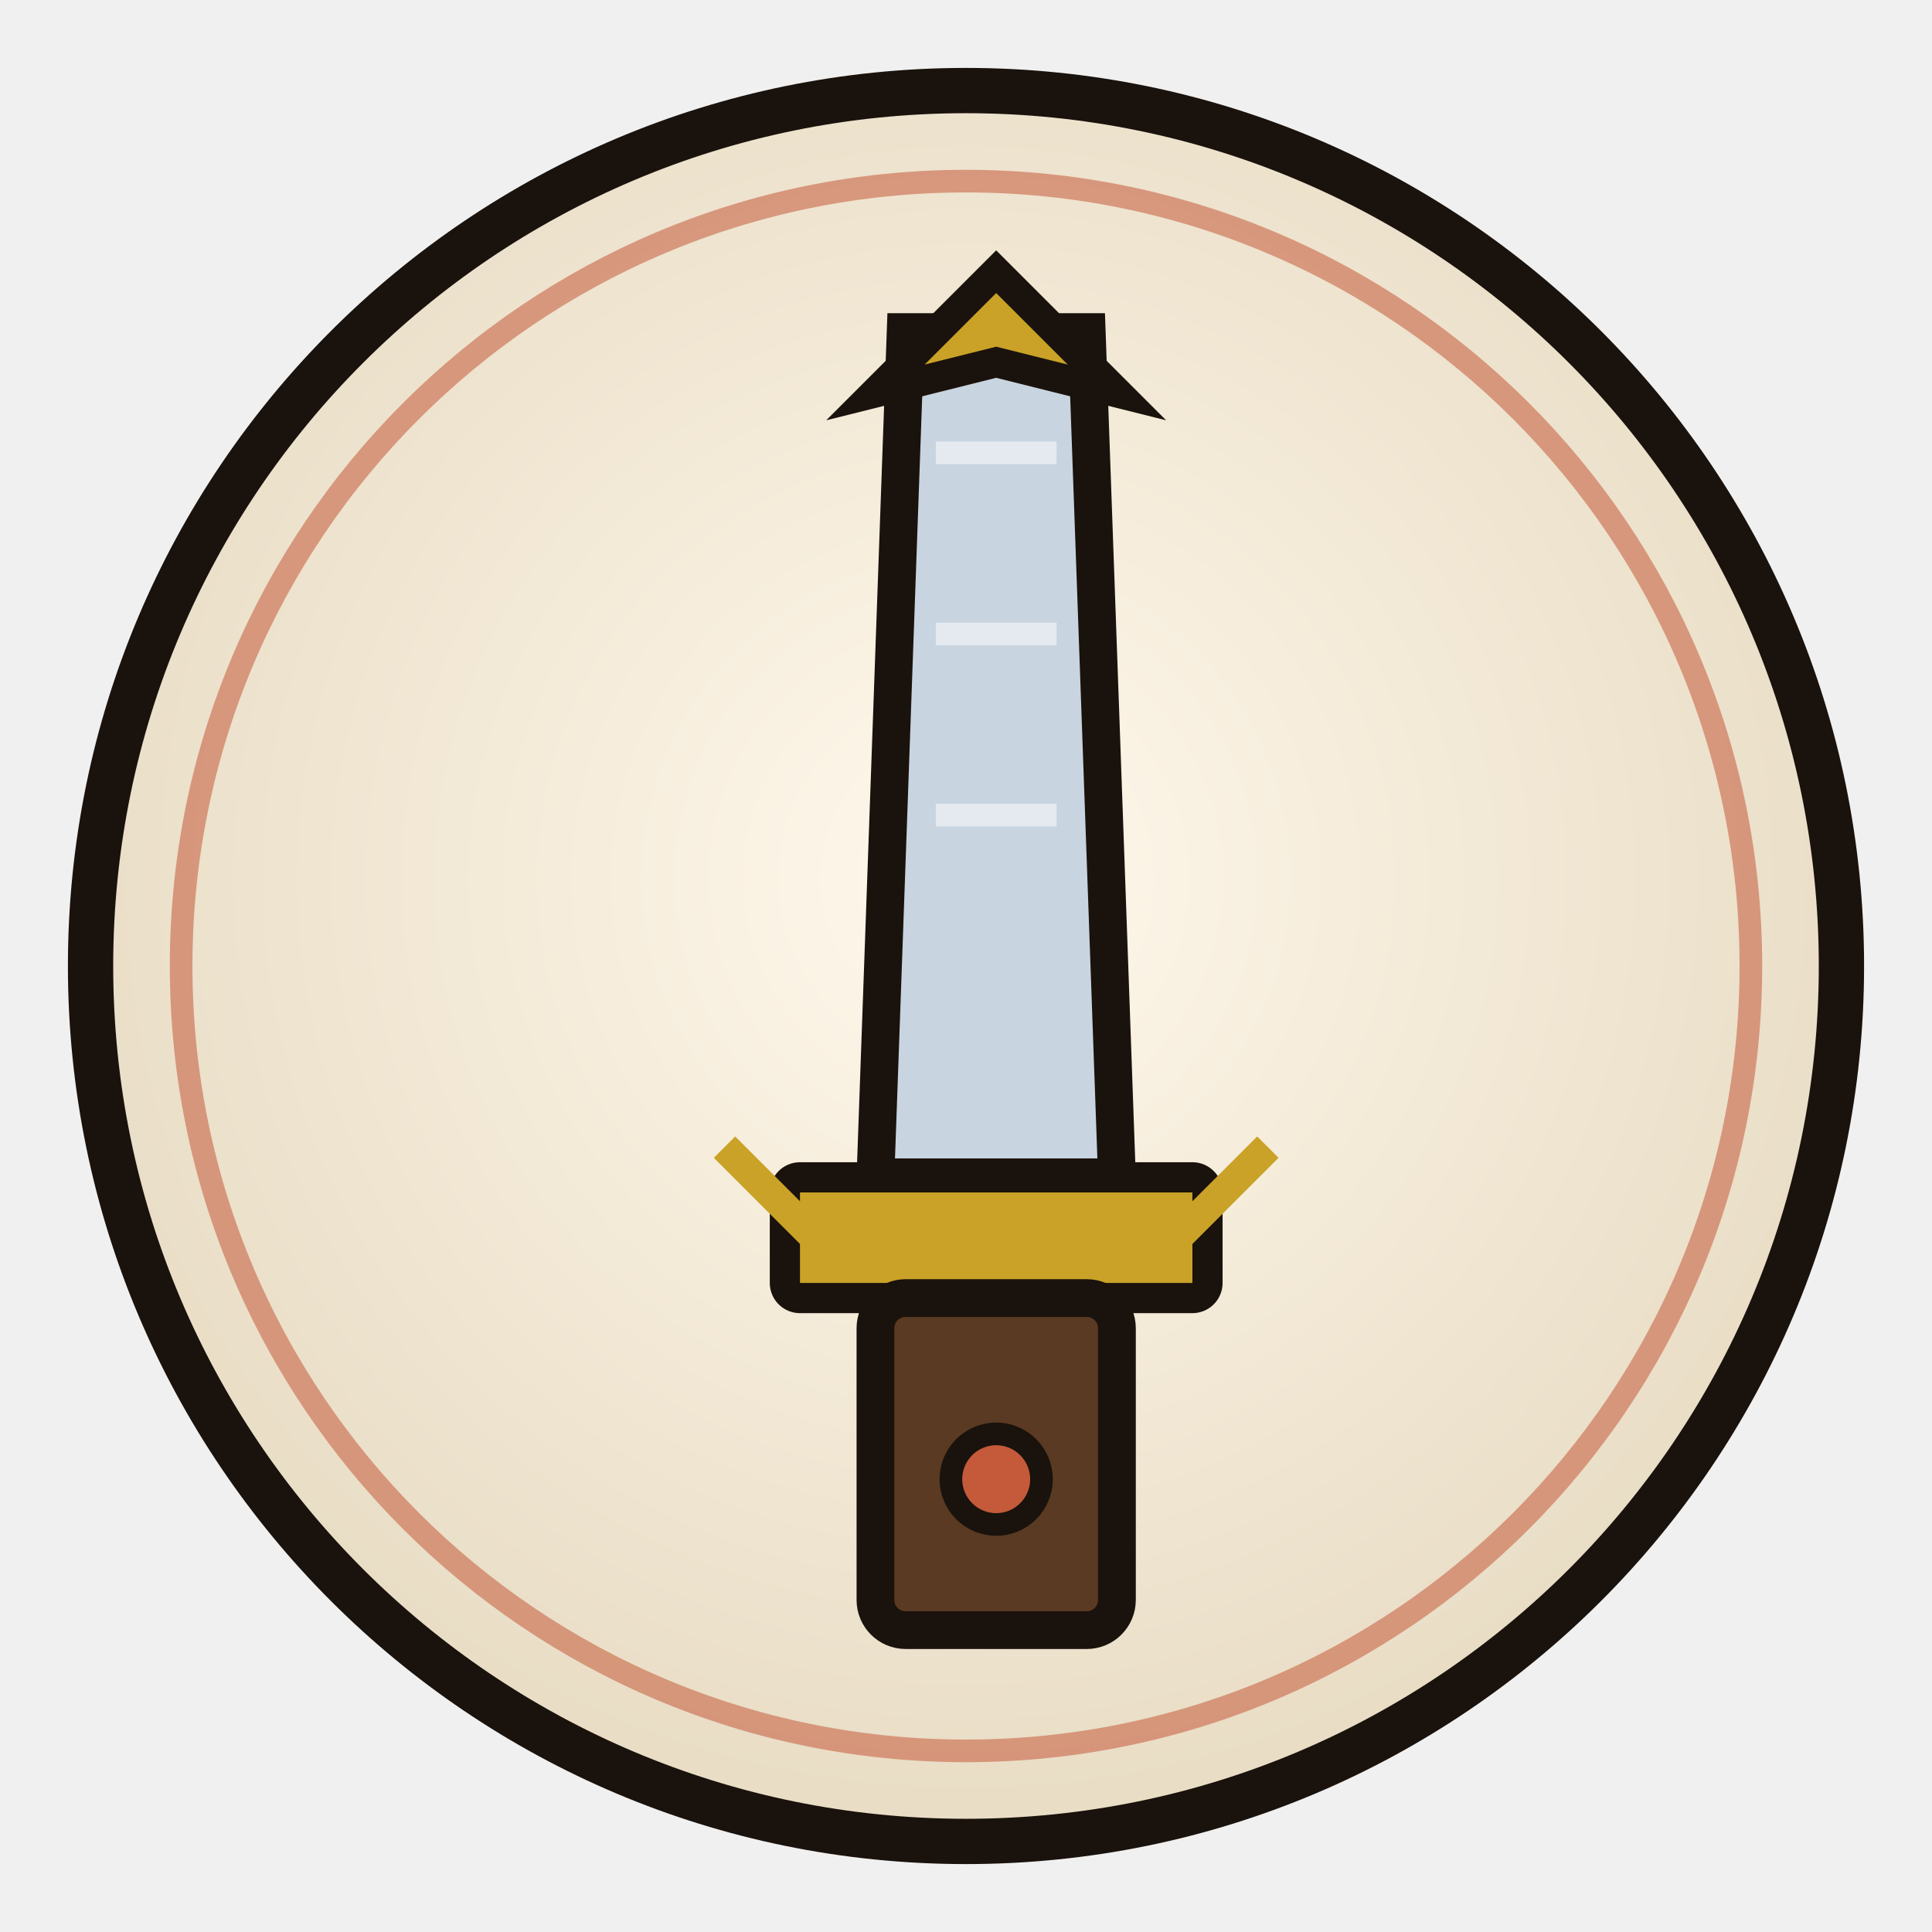
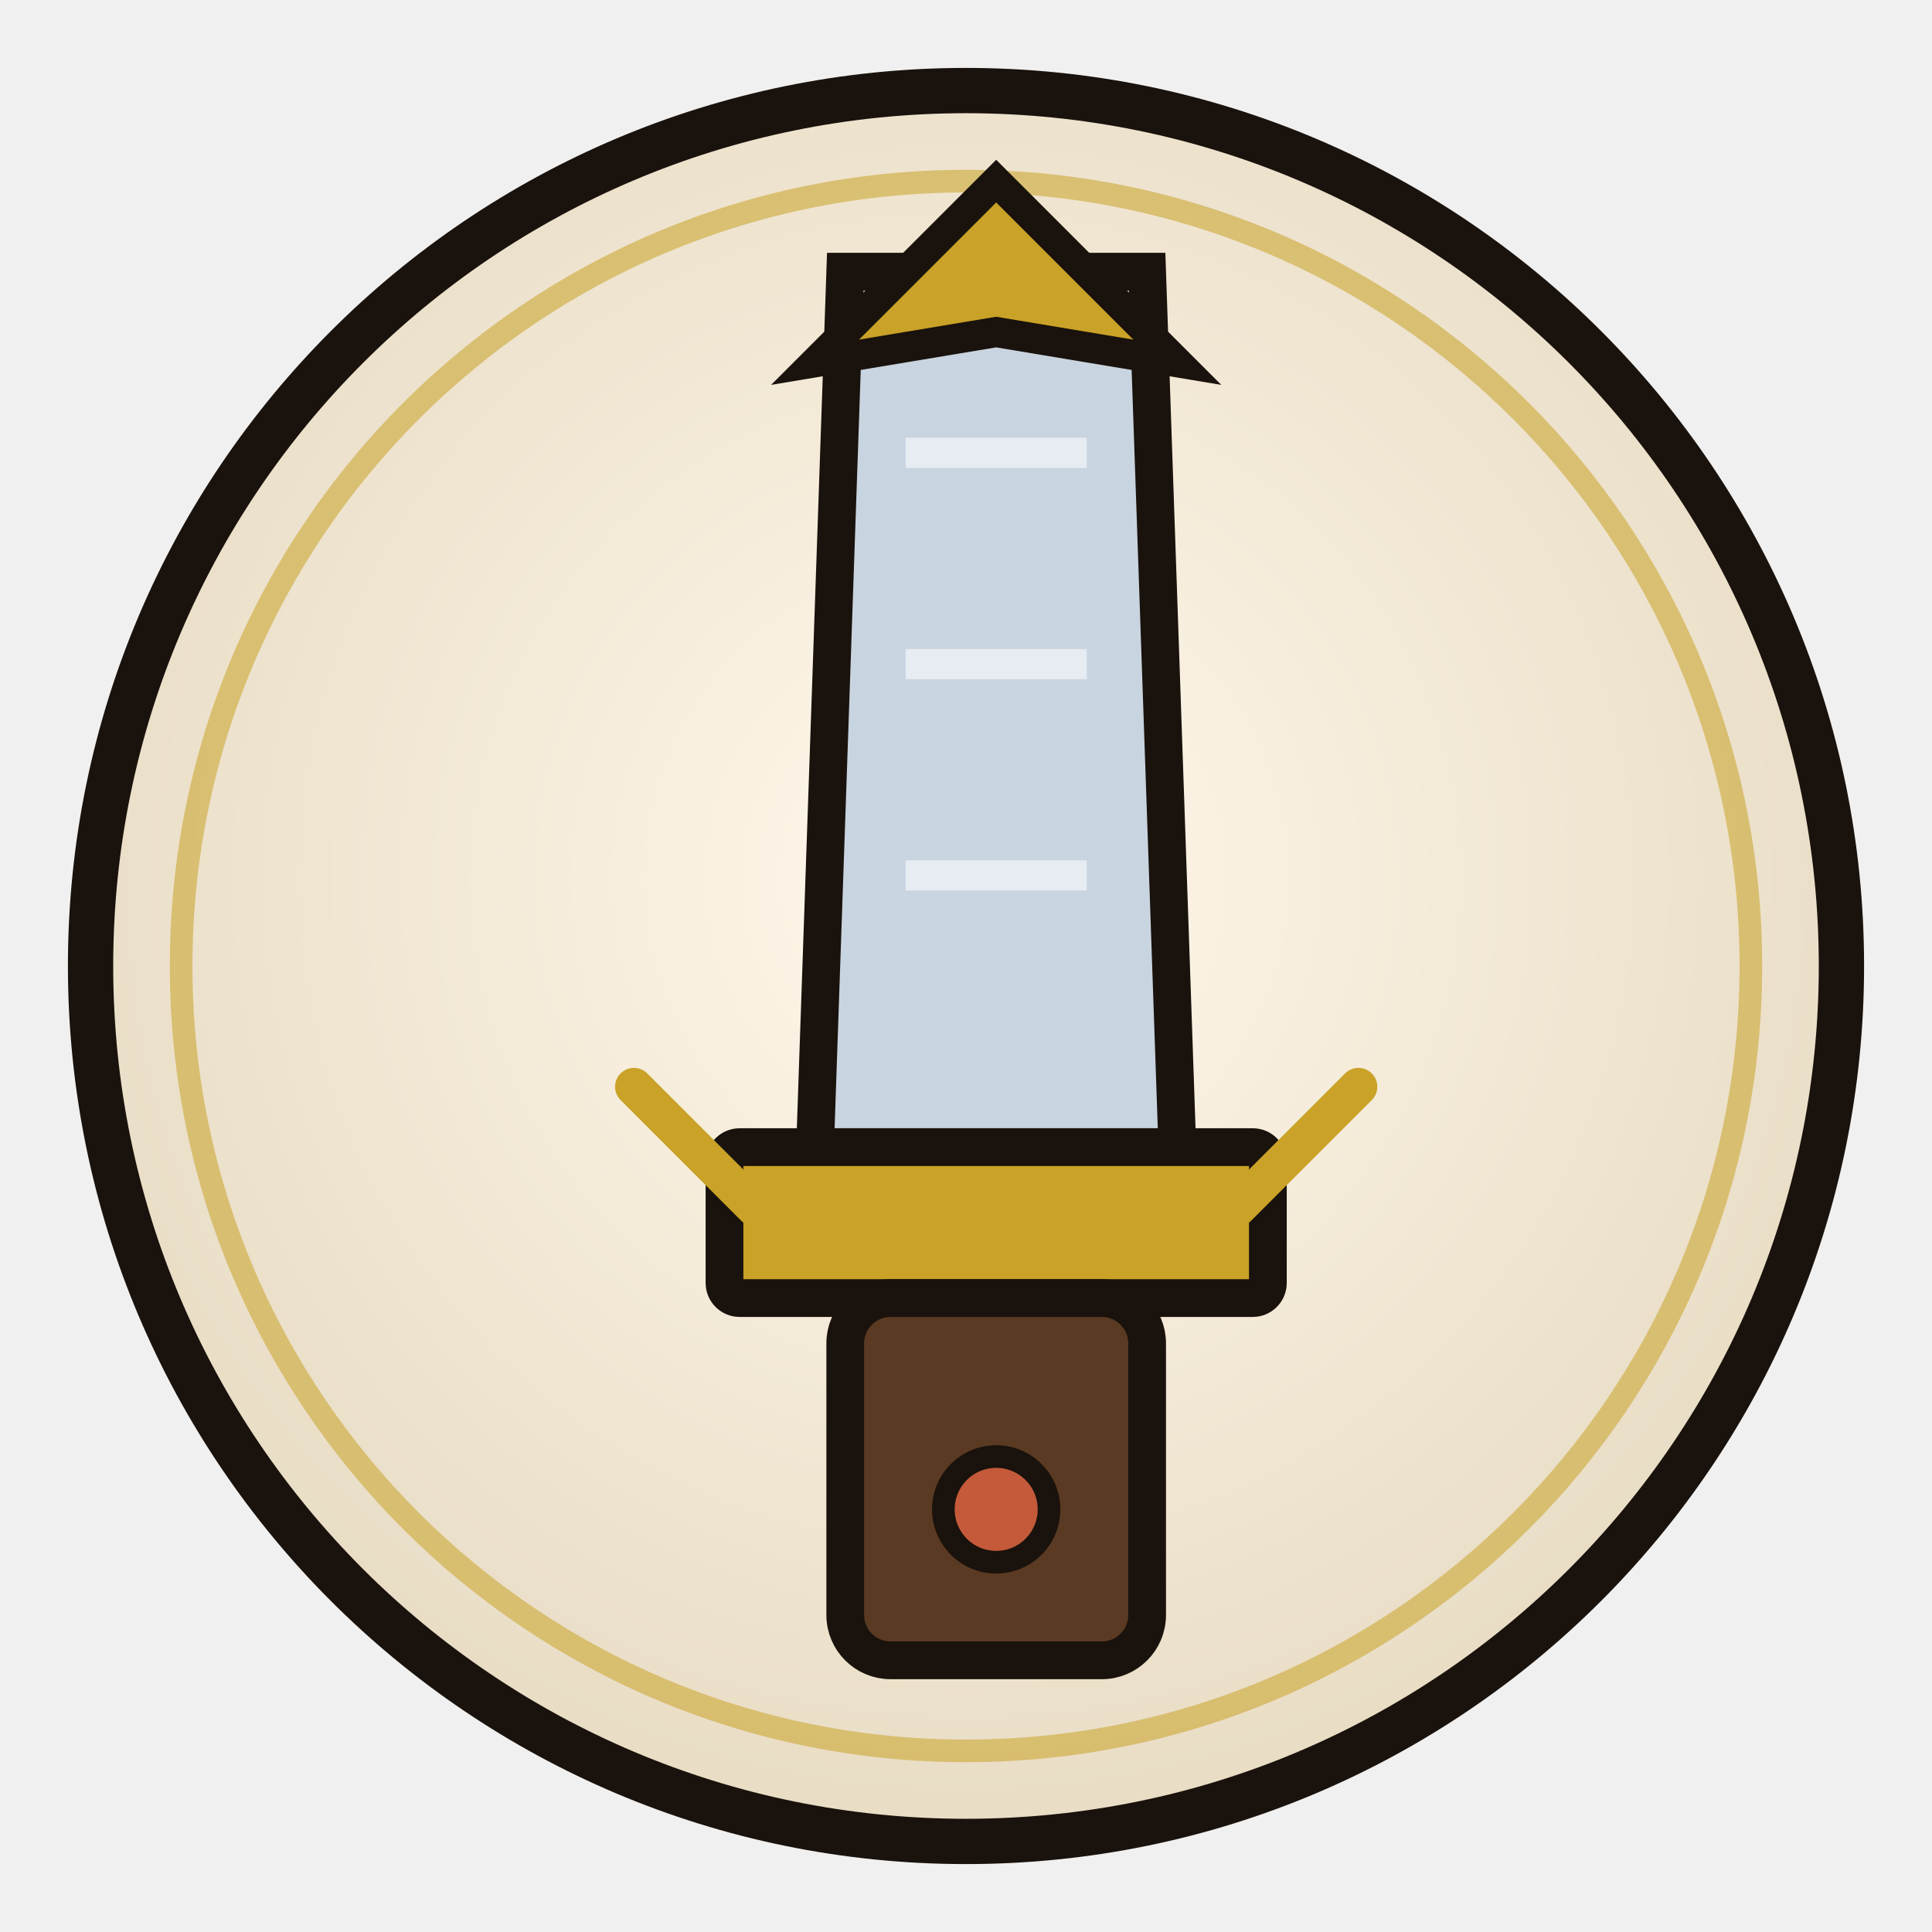
<svg xmlns="http://www.w3.org/2000/svg" width="128" height="128" viewBox="0 0 128 128" fill="none" role="img" aria-label="Wilderland Oathblade">
  <defs>
-     <radialGradient id="g" cx="50%" cy="45%" r="55%">
+     <radialGradient id="gdtwilderlandoathblade" cx="50%" cy="45%" r="55%">
      <stop offset="0%" stop-color="#fff8ec" />
      <stop offset="100%" stop-color="#e8dcc4" />
    </radialGradient>
  </defs>
-   <circle cx="64" cy="64" r="58" fill="url(#g)" stroke="#1a120c" stroke-width="3" />
-   <circle cx="64" cy="64" r="52" fill="none" stroke="#c45a3a" stroke-width="1.5" opacity="0.55" />
-   <path d="M60 22 L72 22 L74 78 L58 78 Z" fill="#c8d4e0" stroke="#1a120c" stroke-width="2.5" />
-   <path d="M66 18 L74 26 L66 24 L58 26 Z" fill="#c9a227" stroke="#1a120c" stroke-width="2" />
-   <path d="M62 30 L70 30 M62 42 L70 42 M62 54 L70 54" stroke="#fff" stroke-width="1.5" opacity="0.5" />
-   <rect x="52" y="78" width="28" height="8" rx="1" fill="#c9a227" stroke="#1a120c" stroke-width="2" />
-   <rect x="58" y="86" width="16" height="22" rx="2" fill="#5a3a22" stroke="#1a120c" stroke-width="2.5" />
-   <path d="M54 82 L48 76 M78 82 L84 76" stroke="#c9a227" stroke-width="2" />
-   <circle cx="66" cy="98" r="3" fill="#c45a3a" stroke="#1a120c" stroke-width="1.5" />
+   <circle cx="64" cy="64" r="58" fill="url(#gdtwilderlandoathblade)" stroke="#1a120c" stroke-width="3" />
+   <circle cx="64" cy="64" r="52" fill="none" stroke="#c9a227" stroke-width="1.5" opacity="0.55" />
+   <path d="M56 18 L76 18 L78 76 L54 76 Z" fill="#c8d4e0" stroke="#1a120c" stroke-width="2.5" />
+   <path d="M66 12 L78 24 L66 22 L54 24 Z" fill="#c9a227" stroke="#1a120c" stroke-width="2" />
+   <path d="M60 30 L72 30 M60 44 L72 44 M60 58 L72 58" stroke="#fff" stroke-width="2" opacity="0.55" />
+   <rect x="48" y="76" width="36" height="10" rx="1" fill="#c9a227" stroke="#1a120c" stroke-width="2.5" />
+   <rect x="56" y="86" width="20" height="24" rx="3" fill="#5a3a22" stroke="#1a120c" stroke-width="2.5" />
+   <path d="M50 80 L42 72 M82 80 L90 72" stroke="#c9a227" stroke-width="2.5" stroke-linecap="round" />
+   <circle cx="66" cy="100" r="3.5" fill="#c45a3a" stroke="#1a120c" stroke-width="1.5" />
</svg>
